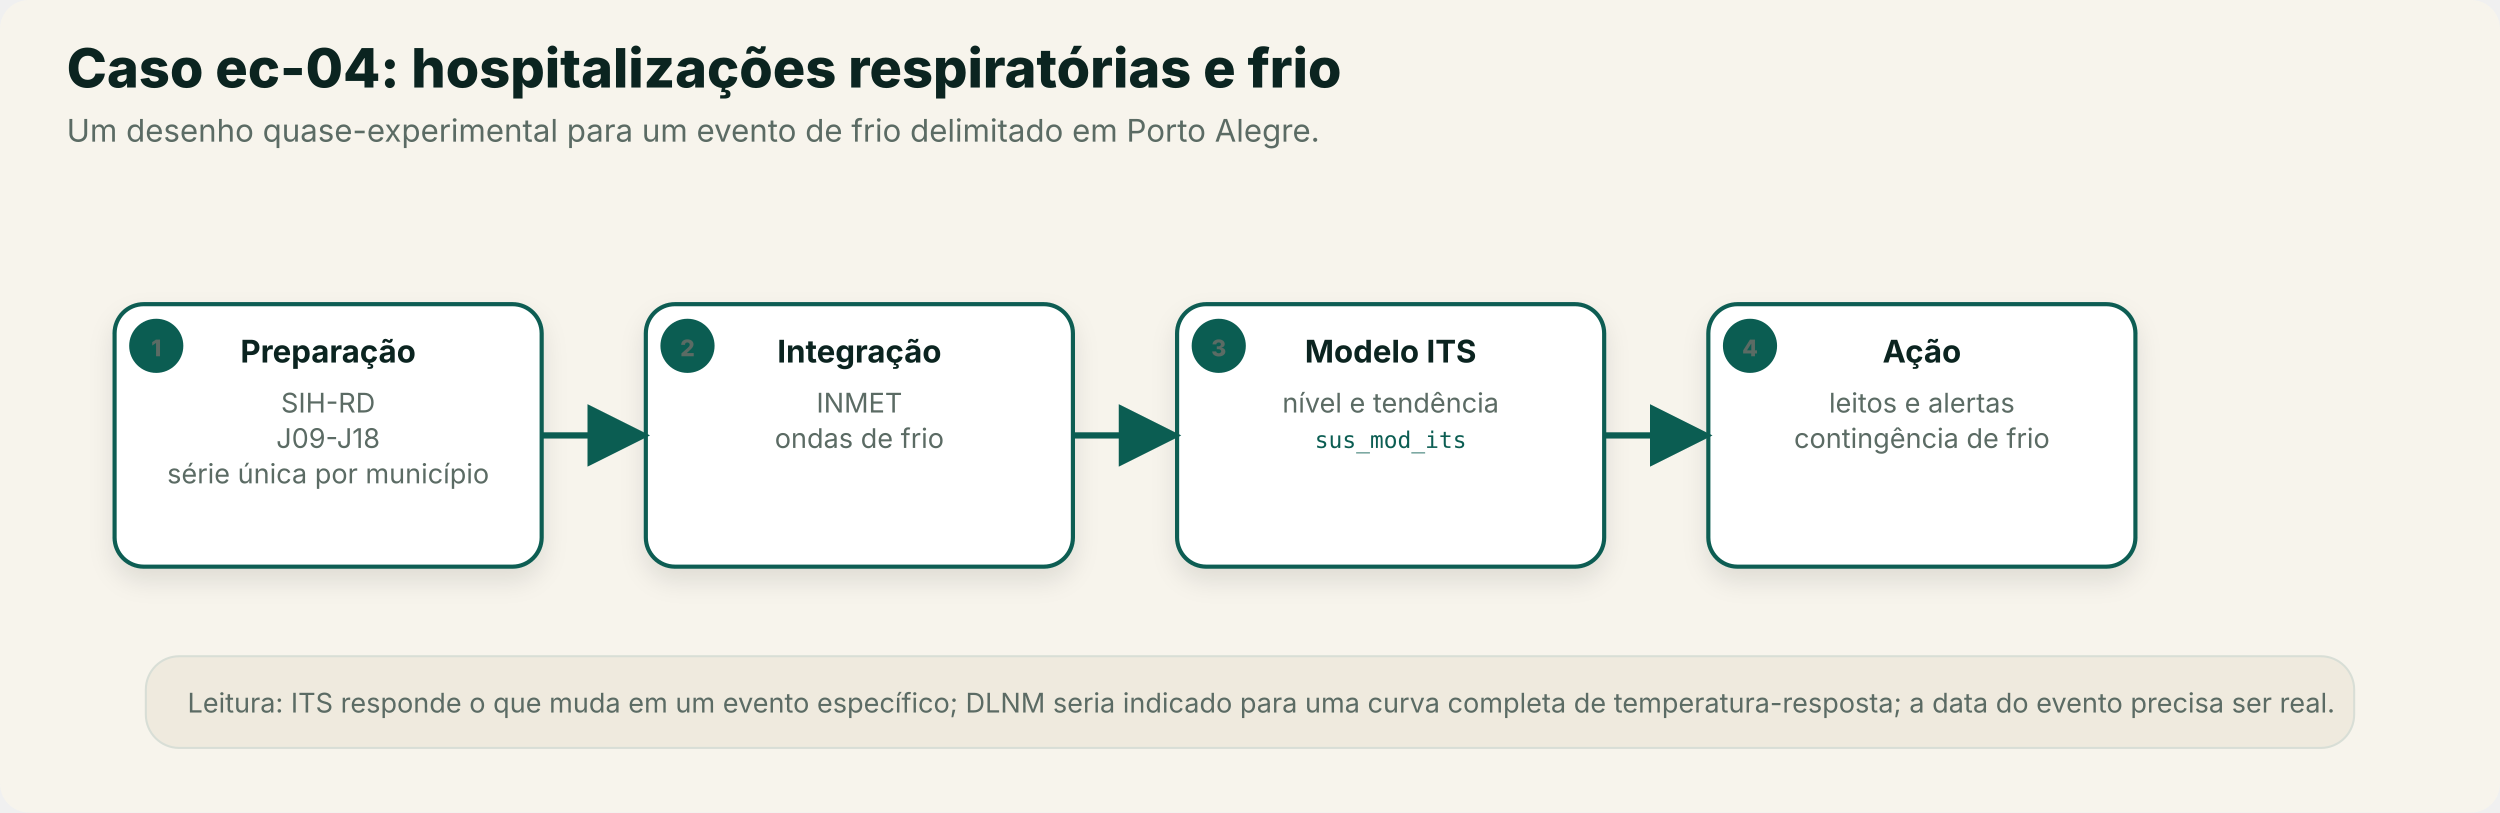
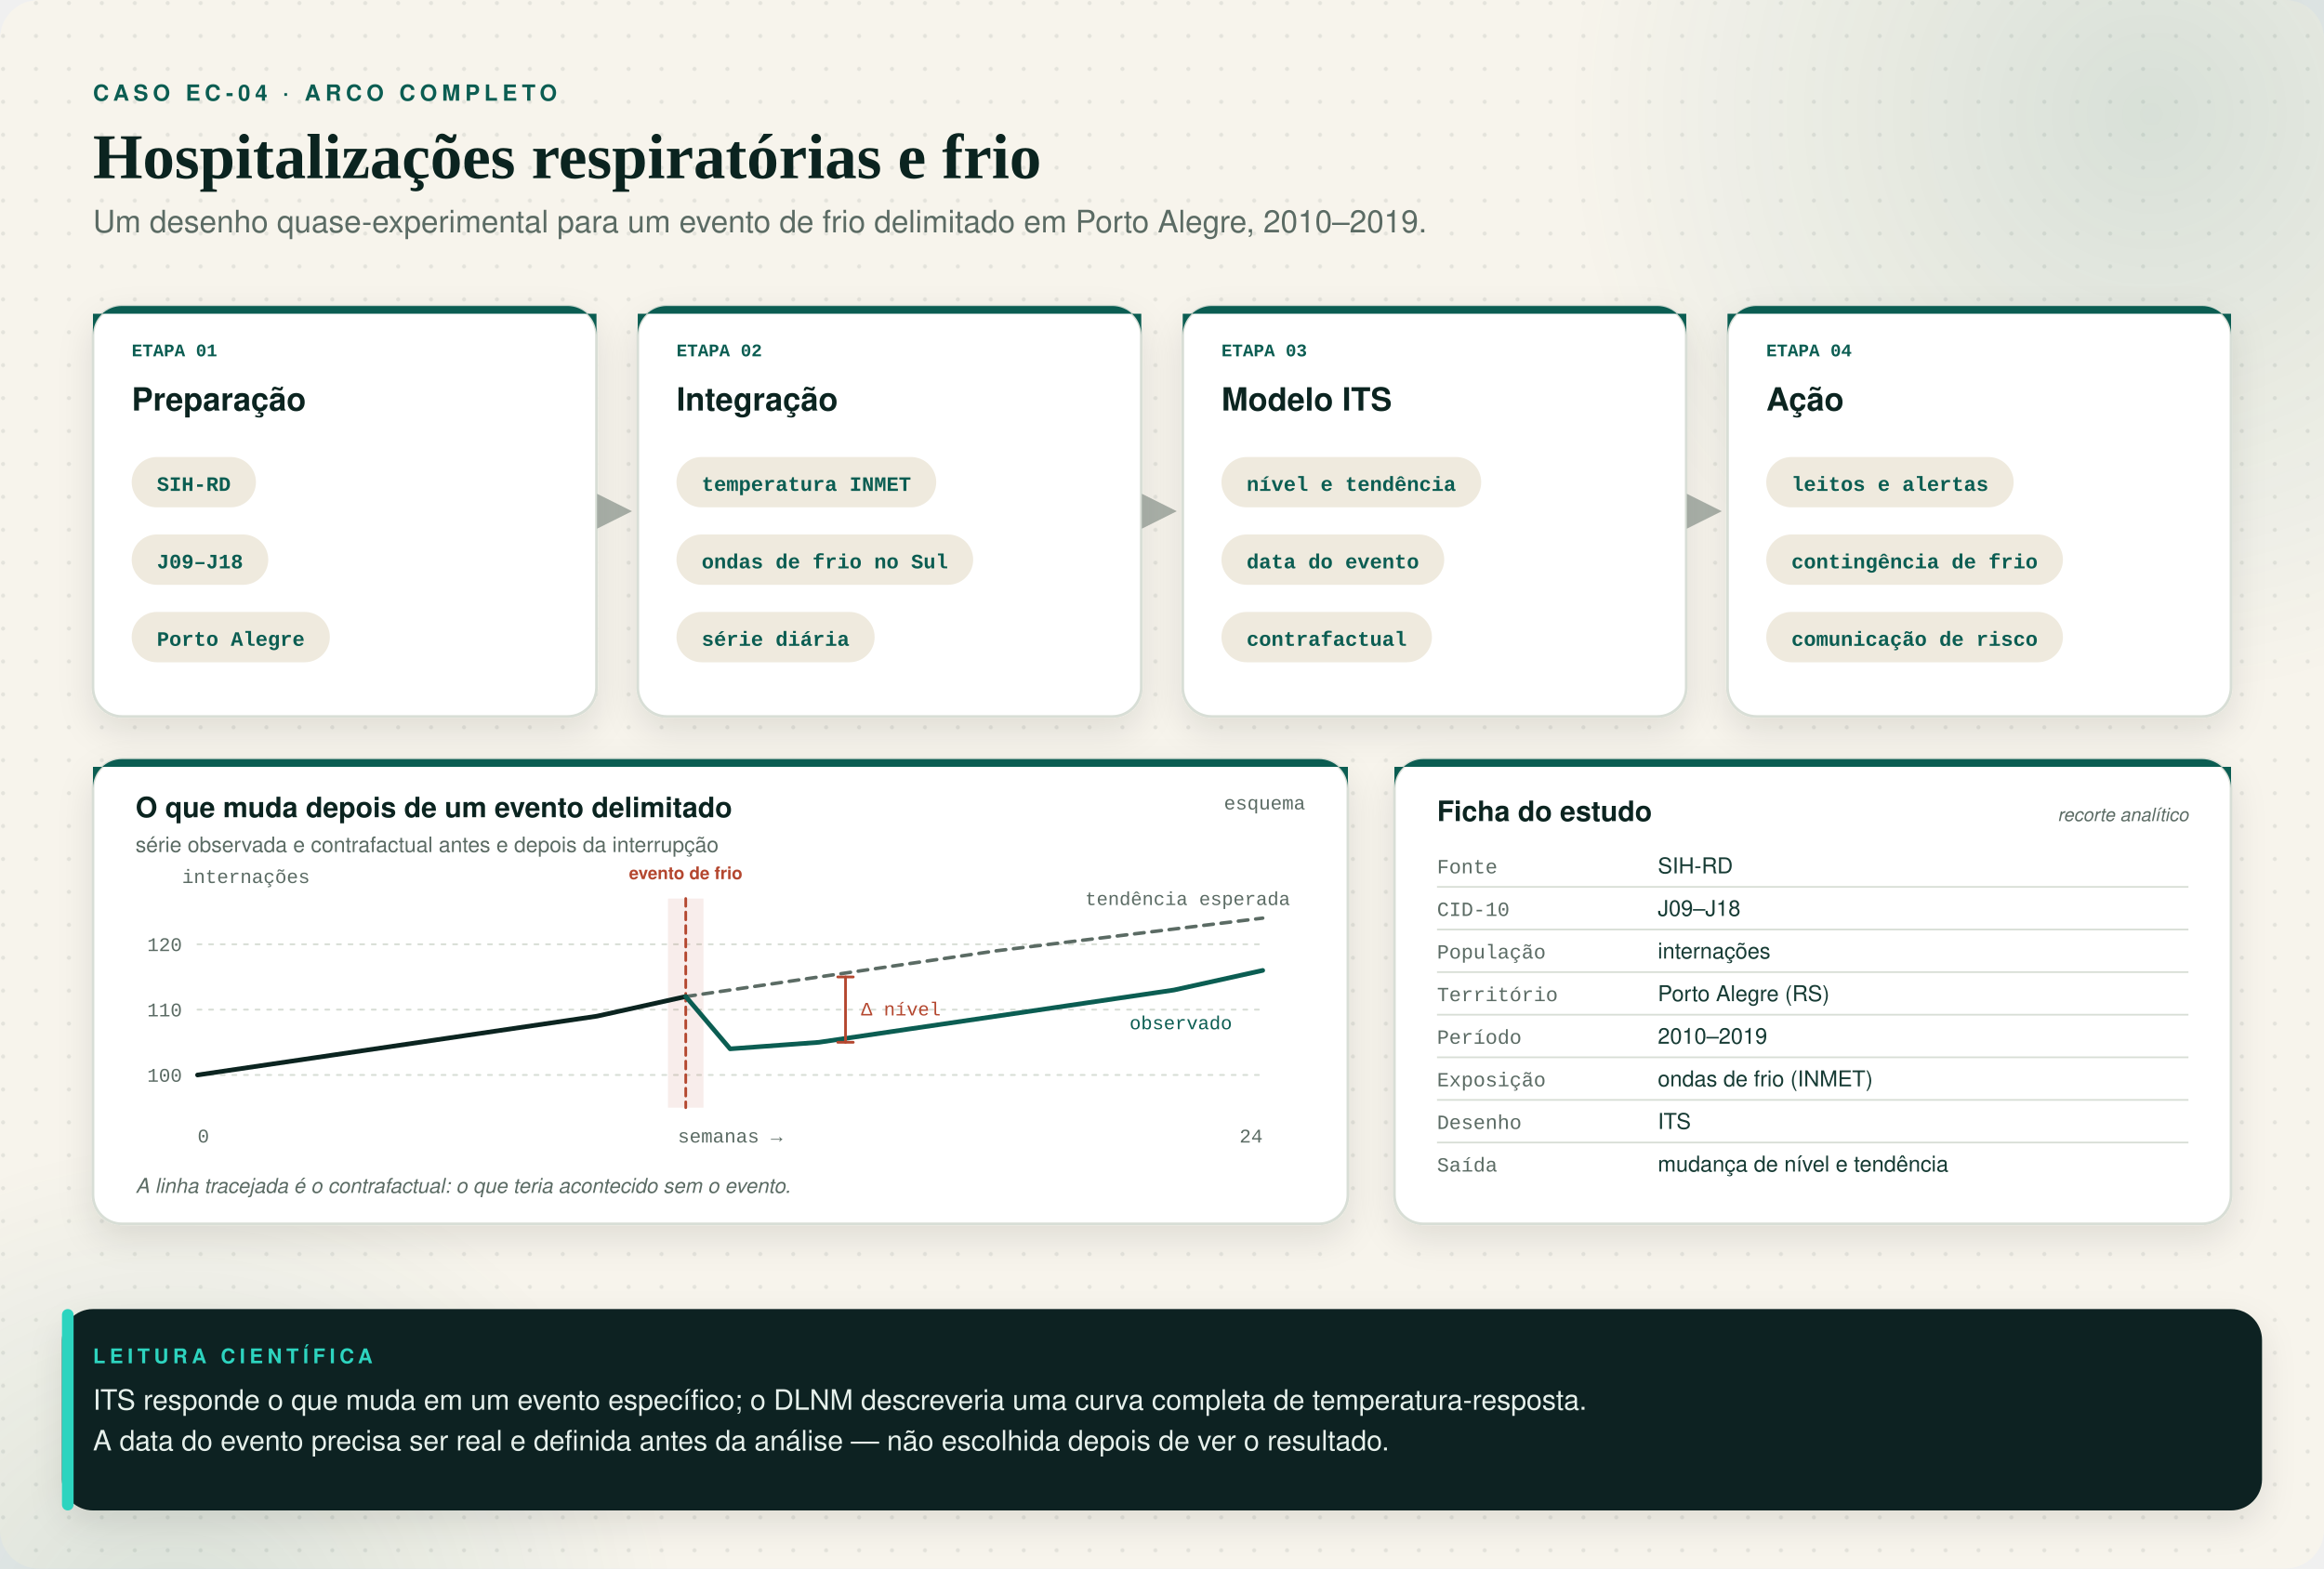
- <svg xmlns="http://www.w3.org/2000/svg" viewBox="0 0 1560 507" font-family="Inter, Helvetica, Arial, sans-serif" role="img" aria-labelledby="title desc">
+ <svg xmlns="http://www.w3.org/2000/svg" viewBox="0 0 1200 810" width="1200" height="810" font-family="'Helvetica Neue', Helvetica, Arial, sans-serif" role="img" aria-labelledby="ttl dsc">
  <defs>
-     <filter id="shadow" x="-10%" y="-20%" width="120%" height="150%">
-       <feDropShadow dx="0" dy="6" stdDeviation="6" flood-color="#0b2420" flood-opacity="0.10" />
+     <filter id="sh" x="-25%" y="-25%" width="150%" height="170%">
+       <feDropShadow dx="0" dy="7" stdDeviation="9" flood-color="#0b2420" flood-opacity="0.10" />
    </filter>
-     <marker id="arrow-teal" markerWidth="10" markerHeight="10" refX="8" refY="5" orient="auto">
+     <filter id="sh-sm" x="-30%" y="-30%" width="160%" height="180%">
+       <feDropShadow dx="0" dy="3" stdDeviation="4" flood-color="#0b2420" flood-opacity="0.09" />
+     </filter>
+     <pattern id="dots" width="17" height="17" patternUnits="userSpaceOnUse">
+       <circle cx="1.6" cy="1.6" r="1.05" fill="#0b2420" opacity="0.085" />
+     </pattern>
+     <radialGradient id="glow" cx="50%" cy="50%" r="50%">
+       <stop offset="0%" stop-color="#0b5d52" stop-opacity="0.13" />
+       <stop offset="100%" stop-color="#0b5d52" stop-opacity="0" />
+     </radialGradient>
+     <linearGradient id="fade-h" x1="0" y1="0" x2="1" y2="0">
+       <stop offset="0%" stop-color="#0b5d52" stop-opacity="0.16" />
+       <stop offset="100%" stop-color="#0b5d52" stop-opacity="0" />
+     </linearGradient>
+     <marker id="ar-teal" markerWidth="10" markerHeight="10" refX="7.6" refY="5" orient="auto">
      <path d="M0,0 L10,5 L0,10 Z" fill="#0e7c6b" />
    </marker>
-     <marker id="arrow-indigo" markerWidth="10" markerHeight="10" refX="8" refY="5" orient="auto">
-       <path d="M0,0 L10,5 L0,10 Z" fill="#0b5d52" />
+     <marker id="ar-forest" markerWidth="10" markerHeight="10" refX="7.6" refY="5" orient="auto">
+       <path d="M0,0 L10,5 L0,10 Z" fill="#1f7a4d" />
    </marker>
-     <marker id="arrow-ink" markerWidth="10" markerHeight="10" refX="8" refY="5" orient="auto">
+     <marker id="ar-ochre" markerWidth="10" markerHeight="10" refX="7.6" refY="5" orient="auto">
+       <path d="M0,0 L10,5 L0,10 Z" fill="#b7791f" />
+     </marker>
+     <marker id="ar-clay" markerWidth="10" markerHeight="10" refX="7.6" refY="5" orient="auto">
+       <path d="M0,0 L10,5 L0,10 Z" fill="#b4472f" />
+     </marker>
+     <marker id="ar-ink" markerWidth="10" markerHeight="10" refX="7.6" refY="5" orient="auto">
      <path d="M0,0 L10,5 L0,10 Z" fill="#0b2420" />
    </marker>
-     <style>
-       .title{font-size:26px;font-weight:800;fill:#0b2420}
-       .subtitle{font-size:15px;fill:#5b6b64}
-       .section{font-size:17px;font-weight:800;fill:#0b2420}
-       .label{font-size:15px;font-weight:750;fill:#0b2420}
-       .small{font-size:13px;fill:#5b6b64}
-       .tiny{font-size:11px;fill:#5b6b64}
-       .mono{font-size:11px;fill:#0b5d52;font-family:"IBM Plex Mono","SF Mono",monospace}
-       .card{fill:#ffffff;stroke:#d8ded6;stroke-width:1.5;filter:url(#shadow)}
-       .note{fill:#efeade;stroke:#d8ded6;stroke-width:1}
-     </style>
+     <marker id="ar-muted" markerWidth="10" markerHeight="10" refX="7.6" refY="5" orient="auto">
+       <path d="M0,0 L10,5 L0,10 Z" fill="#5b6b64" />
+     </marker>
+     <marker id="ar-white" markerWidth="10" markerHeight="10" refX="7.6" refY="5" orient="auto">
+       <path d="M0,0 L10,5 L0,10 Z" fill="#ffffff" />
+     </marker>
+     <marker id="ar-aqua" markerWidth="10" markerHeight="10" refX="7.6" refY="5" orient="auto">
+       <path d="M0,0 L10,5 L0,10 Z" fill="#2dd4bf" />
+     </marker>
  </defs>
-   <rect width="1560" height="507" rx="18" fill="#f7f4ec" />
-   <g transform="scale(1.3)">
-     <text x="32" y="42" class="title">Caso ec-04: hospitalizações respiratórias e frio</text>
-     <text x="32" y="68" class="subtitle">Um desenho quase-experimental para um evento de frio delimitado em Porto Alegre.</text>
-     <rect x="55" y="146" width="205" height="126" rx="14" fill="#ffffff" stroke="#0b5d52" stroke-width="2" filter="url(#shadow)" />
-     <circle cx="75" cy="166" r="13" fill="#0b5d52" />
-     <text x="75" y="171" class="tiny" text-anchor="middle" fill="#fff" font-weight="800">1</text>
-     <text x="157.5" y="174" class="label" text-anchor="middle">Preparação</text>
-     <text x="157.5" y="198" class="small" text-anchor="middle">SIH-RD</text>
-     <text x="157.5" y="215" class="small" text-anchor="middle">J09-J18</text>
-     <text x="157.5" y="232" class="small" text-anchor="middle">série única por município</text>
-     <rect x="310" y="146" width="205" height="126" rx="14" fill="#ffffff" stroke="#0b5d52" stroke-width="2" filter="url(#shadow)" />
-     <circle cx="330" cy="166" r="13" fill="#0b5d52" />
-     <text x="330" y="171" class="tiny" text-anchor="middle" fill="#fff" font-weight="800">2</text>
-     <text x="412.5" y="174" class="label" text-anchor="middle">Integração</text>
-     <text x="412.5" y="198" class="small" text-anchor="middle">INMET</text>
-     <text x="412.5" y="215" class="small" text-anchor="middle">ondas de frio</text>
-     <rect x="565" y="146" width="205" height="126" rx="14" fill="#ffffff" stroke="#0b5d52" stroke-width="2" filter="url(#shadow)" />
-     <circle cx="585" cy="166" r="13" fill="#0b5d52" />
-     <text x="585" y="171" class="tiny" text-anchor="middle" fill="#fff" font-weight="800">3</text>
-     <text x="667.5" y="174" class="label" text-anchor="middle">Modelo ITS</text>
-     <text x="667.5" y="198" class="small" text-anchor="middle">nível e tendência</text>
-     <text x="667.5" y="215" class="mono" text-anchor="middle">sus_mod_its</text>
-     <rect x="820" y="146" width="205" height="126" rx="14" fill="#ffffff" stroke="#0b5d52" stroke-width="2" filter="url(#shadow)" />
-     <circle cx="840" cy="166" r="13" fill="#0b5d52" />
-     <text x="840" y="171" class="tiny" text-anchor="middle" fill="#fff" font-weight="800">4</text>
-     <text x="922.5" y="174" class="label" text-anchor="middle">Ação</text>
-     <text x="922.5" y="198" class="small" text-anchor="middle">leitos e alertas</text>
-     <text x="922.5" y="215" class="small" text-anchor="middle">contingência de frio</text>
-     <path d="M260,209 L306,209" stroke="#0b5d52" stroke-width="3" fill="none" marker-end="url(#arrow-indigo)" />
-     <path d="M515,209 L561,209" stroke="#0b5d52" stroke-width="3" fill="none" marker-end="url(#arrow-indigo)" />
-     <path d="M770,209 L816,209" stroke="#0b5d52" stroke-width="3" fill="none" marker-end="url(#arrow-indigo)" />
-     <rect x="70" y="315" width="1060" height="44" rx="16" fill="#efeade" stroke="#d8ded6" />
-     <text x="90" y="342" class="small">Leitura: ITS responde o que muda em um evento específico; DLNM seria indicado para uma curva completa de temperatura-resposta; a data do evento precisa ser real.</text>
-   </g>
+   <rect width="1200" height="810" rx="20" fill="#f7f4ec" />
+   <rect width="1200" height="810" rx="20" fill="url(#dots)" />
+   <circle cx="1110" cy="60" r="300" fill="url(#glow)" />
+   <circle cx="90" cy="850" r="260" fill="url(#glow)" />
+   <text x="48" y="52" font-size="11.5" fill="#0b5d52" font-weight="700" font-family="'Helvetica Neue', Helvetica, Arial, sans-serif" letter-spacing="2.4">CASO EC-04 · ARCO COMPLETO</text>
+   <text x="48" y="92" font-size="33" fill="#0b2420" font-weight="700" font-family="Georgia, 'Iowan Old Style', 'Times New Roman', serif">Hospitalizações respiratórias e frio</text>
+   <text x="48" y="120" font-size="16" fill="#5b6b64" font-weight="400" font-family="'Helvetica Neue', Helvetica, Arial, sans-serif">Um desenho quase-experimental para um evento de frio delimitado em Porto Alegre, 2010–2019.</text>
+   <rect x="48" y="158" width="260" height="212" rx="15" fill="#ffffff" stroke="#d8ded6" stroke-width="1.4" filter="url(#sh)" />
+   <path d="M48,173 A15,15 0 0 1 63,158 L293,158 A15,15 0 0 1 308,173 L308,162 L48,162 Z" fill="#0b5d52" />
+   <text x="68" y="184" font-size="9.2" fill="#0b5d52" font-weight="700" font-family="'SF Mono', Menlo, Consolas, 'Liberation Mono', monospace">ETAPA 01</text>
+   <text x="68" y="212" font-size="16.5" fill="#0b2420" font-weight="700" font-family="'Helvetica Neue', Helvetica, Arial, sans-serif">Preparação</text>
+   <rect x="68" y="236" width="64.16" height="26" rx="13" fill="#efeade" stroke="none" stroke-width="1.4" />
+   <text x="81" y="253.5" font-size="10.6" fill="#0b5d52" font-weight="600" font-family="'SF Mono', Menlo, Consolas, 'Liberation Mono', monospace">SIH-RD</text>
+   <rect x="68" y="276" width="70.52" height="26" rx="13" fill="#efeade" stroke="none" stroke-width="1.4" />
+   <text x="81" y="293.5" font-size="10.6" fill="#0b5d52" font-weight="600" font-family="'SF Mono', Menlo, Consolas, 'Liberation Mono', monospace">J09–J18</text>
+   <rect x="68" y="316" width="102.32" height="26" rx="13" fill="#efeade" stroke="none" stroke-width="1.4" />
+   <text x="81" y="333.5" font-size="10.6" fill="#0b5d52" font-weight="600" font-family="'SF Mono', Menlo, Consolas, 'Liberation Mono', monospace">Porto Alegre</text>
+   <path d="M312,264.0 h10" stroke="#5b6b64" stroke-width="1.8" fill="none" stroke-linecap="round" stroke-linejoin="round" opacity="0.5" marker-end="url(#ar-muted)" />
+   <rect x="329.3" y="158" width="260" height="212" rx="15" fill="#ffffff" stroke="#d8ded6" stroke-width="1.4" filter="url(#sh)" />
+   <path d="M329.3,173 A15,15 0 0 1 344.3,158 L574.3,158 A15,15 0 0 1 589.3,173 L589.3,162 L329.3,162 Z" fill="#0b5d52" />
+   <text x="349.3" y="184" font-size="9.2" fill="#0b5d52" font-weight="700" font-family="'SF Mono', Menlo, Consolas, 'Liberation Mono', monospace">ETAPA 02</text>
+   <text x="349.3" y="212" font-size="16.5" fill="#0b2420" font-weight="700" font-family="'Helvetica Neue', Helvetica, Arial, sans-serif">Integração</text>
+   <rect x="349.3" y="236" width="134.12" height="26" rx="13" fill="#efeade" stroke="none" stroke-width="1.4" />
+   <text x="362.3" y="253.5" font-size="10.6" fill="#0b5d52" font-weight="600" font-family="'SF Mono', Menlo, Consolas, 'Liberation Mono', monospace">temperatura INMET</text>
+   <rect x="349.3" y="276" width="153.2" height="26" rx="13" fill="#efeade" stroke="none" stroke-width="1.4" />
+   <text x="362.3" y="293.5" font-size="10.6" fill="#0b5d52" font-weight="600" font-family="'SF Mono', Menlo, Consolas, 'Liberation Mono', monospace">ondas de frio no Sul</text>
+   <rect x="349.3" y="316" width="102.32" height="26" rx="13" fill="#efeade" stroke="none" stroke-width="1.4" />
+   <text x="362.3" y="333.5" font-size="10.6" fill="#0b5d52" font-weight="600" font-family="'SF Mono', Menlo, Consolas, 'Liberation Mono', monospace">série diária</text>
+   <path d="M593.3,264.0 h10" stroke="#5b6b64" stroke-width="1.8" fill="none" stroke-linecap="round" stroke-linejoin="round" opacity="0.5" marker-end="url(#ar-muted)" />
+   <rect x="610.7" y="158" width="260" height="212" rx="15" fill="#ffffff" stroke="#d8ded6" stroke-width="1.4" filter="url(#sh)" />
+   <path d="M610.7,173 A15,15 0 0 1 625.7,158 L855.7,158 A15,15 0 0 1 870.7,173 L870.7,162 L610.7,162 Z" fill="#0b5d52" />
+   <text x="630.7" y="184" font-size="9.2" fill="#0b5d52" font-weight="700" font-family="'SF Mono', Menlo, Consolas, 'Liberation Mono', monospace">ETAPA 03</text>
+   <text x="630.7" y="212" font-size="16.5" fill="#0b2420" font-weight="700" font-family="'Helvetica Neue', Helvetica, Arial, sans-serif">Modelo ITS</text>
+   <rect x="630.7" y="236" width="134.12" height="26" rx="13" fill="#efeade" stroke="none" stroke-width="1.4" />
+   <text x="643.7" y="253.5" font-size="10.6" fill="#0b5d52" font-weight="600" font-family="'SF Mono', Menlo, Consolas, 'Liberation Mono', monospace">nível e tendência</text>
+   <rect x="630.7" y="276" width="115.04" height="26" rx="13" fill="#efeade" stroke="none" stroke-width="1.4" />
+   <text x="643.7" y="293.5" font-size="10.6" fill="#0b5d52" font-weight="600" font-family="'SF Mono', Menlo, Consolas, 'Liberation Mono', monospace">data do evento</text>
+   <rect x="630.7" y="316" width="108.68" height="26" rx="13" fill="#efeade" stroke="none" stroke-width="1.4" />
+   <text x="643.7" y="333.5" font-size="10.6" fill="#0b5d52" font-weight="600" font-family="'SF Mono', Menlo, Consolas, 'Liberation Mono', monospace">contrafactual</text>
+   <path d="M874.7,264.0 h10" stroke="#5b6b64" stroke-width="1.8" fill="none" stroke-linecap="round" stroke-linejoin="round" opacity="0.5" marker-end="url(#ar-muted)" />
+   <rect x="892" y="158" width="260" height="212" rx="15" fill="#ffffff" stroke="#d8ded6" stroke-width="1.4" filter="url(#sh)" />
+   <path d="M892,173 A15,15 0 0 1 907,158 L1137,158 A15,15 0 0 1 1152,173 L1152,162 L892,162 Z" fill="#0b5d52" />
+   <text x="912" y="184" font-size="9.2" fill="#0b5d52" font-weight="700" font-family="'SF Mono', Menlo, Consolas, 'Liberation Mono', monospace">ETAPA 04</text>
+   <text x="912" y="212" font-size="16.5" fill="#0b2420" font-weight="700" font-family="'Helvetica Neue', Helvetica, Arial, sans-serif">Ação</text>
+   <rect x="912" y="236" width="127.76" height="26" rx="13" fill="#efeade" stroke="none" stroke-width="1.4" />
+   <text x="925" y="253.5" font-size="10.6" fill="#0b5d52" font-weight="600" font-family="'SF Mono', Menlo, Consolas, 'Liberation Mono', monospace">leitos e alertas</text>
+   <rect x="912" y="276" width="153.2" height="26" rx="13" fill="#efeade" stroke="none" stroke-width="1.4" />
+   <text x="925" y="293.5" font-size="10.6" fill="#0b5d52" font-weight="600" font-family="'SF Mono', Menlo, Consolas, 'Liberation Mono', monospace">contingência de frio</text>
+   <rect x="912" y="316" width="153.2" height="26" rx="13" fill="#efeade" stroke="none" stroke-width="1.4" />
+   <text x="925" y="333.5" font-size="10.6" fill="#0b5d52" font-weight="600" font-family="'SF Mono', Menlo, Consolas, 'Liberation Mono', monospace">comunicação de risco</text>
+   <rect x="48" y="392" width="648" height="240" rx="15" fill="#ffffff" stroke="#d8ded6" stroke-width="1.4" filter="url(#sh)" />
+   <path d="M48,407 A15,15 0 0 1 63,392 L681,392 A15,15 0 0 1 696,407 L696,396 L48,396 Z" fill="#0b5d52" />
+   <text x="70" y="422" font-size="14.5" fill="#0b2420" font-weight="700" font-family="'Helvetica Neue', Helvetica, Arial, sans-serif">O que muda depois de um evento delimitado</text>
+   <text x="70" y="440" font-size="11" fill="#5b6b64" font-weight="400" font-family="'Helvetica Neue', Helvetica, Arial, sans-serif">série observada e contrafactual antes e depois da interrupção</text>
+   <text x="674" y="418" font-size="10" fill="#5b6b64" font-weight="400" font-family="'SF Mono', Menlo, Consolas, 'Liberation Mono', monospace" text-anchor="end">esquema</text>
+   <rect x="720" y="392" width="432" height="240" rx="15" fill="#ffffff" stroke="#d8ded6" stroke-width="1.4" filter="url(#sh)" />
+   <path d="M720,407 A15,15 0 0 1 735,392 L1137,392 A15,15 0 0 1 1152,407 L1152,396 L720,396 Z" fill="#0b5d52" />
+   <text x="742" y="424" font-size="14.5" fill="#0b2420" font-weight="700" font-family="'Helvetica Neue', Helvetica, Arial, sans-serif">Ficha do estudo</text>
+   <text x="1130" y="424" font-size="9.5" fill="#5b6b64" font-weight="400" font-family="'Helvetica Neue', Helvetica, Arial, sans-serif" text-anchor="end" font-style="italic">recorte analítico</text>
+   <text x="742" y="451" font-size="10.4" fill="#5b6b64" font-weight="400" font-family="'SF Mono', Menlo, Consolas, 'Liberation Mono', monospace">Fonte</text>
+   <text x="856" y="451" font-size="11.3" fill="#163b34" font-weight="400" font-family="'Helvetica Neue', Helvetica, Arial, sans-serif">SIH-RD</text>
+   <path d="M742,458 H1130" stroke="#d8ded6" stroke-width="0.9" />
+   <text x="742" y="473" font-size="10.4" fill="#5b6b64" font-weight="400" font-family="'SF Mono', Menlo, Consolas, 'Liberation Mono', monospace">CID-10</text>
+   <text x="856" y="473" font-size="11.3" fill="#163b34" font-weight="400" font-family="'Helvetica Neue', Helvetica, Arial, sans-serif">J09–J18</text>
+   <path d="M742,480 H1130" stroke="#d8ded6" stroke-width="0.9" />
+   <text x="742" y="495" font-size="10.4" fill="#5b6b64" font-weight="400" font-family="'SF Mono', Menlo, Consolas, 'Liberation Mono', monospace">População</text>
+   <text x="856" y="495" font-size="11.3" fill="#163b34" font-weight="400" font-family="'Helvetica Neue', Helvetica, Arial, sans-serif">internações</text>
+   <path d="M742,502 H1130" stroke="#d8ded6" stroke-width="0.9" />
+   <text x="742" y="517" font-size="10.4" fill="#5b6b64" font-weight="400" font-family="'SF Mono', Menlo, Consolas, 'Liberation Mono', monospace">Território</text>
+   <text x="856" y="517" font-size="11.3" fill="#163b34" font-weight="400" font-family="'Helvetica Neue', Helvetica, Arial, sans-serif">Porto Alegre (RS)</text>
+   <path d="M742,524 H1130" stroke="#d8ded6" stroke-width="0.9" />
+   <text x="742" y="539" font-size="10.4" fill="#5b6b64" font-weight="400" font-family="'SF Mono', Menlo, Consolas, 'Liberation Mono', monospace">Período</text>
+   <text x="856" y="539" font-size="11.3" fill="#163b34" font-weight="400" font-family="'Helvetica Neue', Helvetica, Arial, sans-serif">2010–2019</text>
+   <path d="M742,546 H1130" stroke="#d8ded6" stroke-width="0.9" />
+   <text x="742" y="561" font-size="10.4" fill="#5b6b64" font-weight="400" font-family="'SF Mono', Menlo, Consolas, 'Liberation Mono', monospace">Exposição</text>
+   <text x="856" y="561" font-size="11.3" fill="#163b34" font-weight="400" font-family="'Helvetica Neue', Helvetica, Arial, sans-serif">ondas de frio (INMET)</text>
+   <path d="M742,568 H1130" stroke="#d8ded6" stroke-width="0.9" />
+   <text x="742" y="583" font-size="10.4" fill="#5b6b64" font-weight="400" font-family="'SF Mono', Menlo, Consolas, 'Liberation Mono', monospace">Desenho</text>
+   <text x="856" y="583" font-size="11.3" fill="#163b34" font-weight="400" font-family="'Helvetica Neue', Helvetica, Arial, sans-serif">ITS</text>
+   <path d="M742,590 H1130" stroke="#d8ded6" stroke-width="0.9" />
+   <text x="742" y="605" font-size="10.4" fill="#5b6b64" font-weight="400" font-family="'SF Mono', Menlo, Consolas, 'Liberation Mono', monospace">Saída</text>
+   <text x="856" y="605" font-size="11.3" fill="#163b34" font-weight="400" font-family="'Helvetica Neue', Helvetica, Arial, sans-serif">mudança de nível e tendência</text>
+   <rect x="32" y="676" width="1136" height="104" rx="16" fill="#0b2420" filter="url(#sh)" />
+   <rect x="32" y="676" width="6" height="104" rx="3" fill="#2dd4bf" />
+   <text x="48" y="704" font-size="10.5" fill="#2dd4bf" font-weight="700" font-family="'Helvetica Neue', Helvetica, Arial, sans-serif" letter-spacing="2.2">LEITURA CIENTÍFICA</text>
+   <text x="48" y="728" font-size="14.5" fill="#e7f1ec" font-weight="400" font-family="'Helvetica Neue', Helvetica, Arial, sans-serif">ITS responde o que muda em um evento específico; o DLNM descreveria uma curva completa de temperatura-resposta.</text>
+   <text x="48" y="749" font-size="14.5" fill="#e7f1ec" font-weight="400" font-family="'Helvetica Neue', Helvetica, Arial, sans-serif">A data do evento precisa ser real e definida antes da análise — não escolhida depois de ver o resultado.</text>
+   <path d="M102,555.125 H652" stroke="#d8ded6" stroke-width="1" fill="none" stroke-linecap="round" stroke-linejoin="round" stroke-dasharray="2 4" />
+   <text x="94" y="558.625" font-size="10" fill="#5b6b64" font-weight="400" font-family="'SF Mono', Menlo, Consolas, 'Liberation Mono', monospace" text-anchor="end">100</text>
+   <path d="M102,521.375 H652" stroke="#d8ded6" stroke-width="1" fill="none" stroke-linecap="round" stroke-linejoin="round" stroke-dasharray="2 4" />
+   <text x="94" y="524.875" font-size="10" fill="#5b6b64" font-weight="400" font-family="'SF Mono', Menlo, Consolas, 'Liberation Mono', monospace" text-anchor="end">110</text>
+   <path d="M102,487.625 H652" stroke="#d8ded6" stroke-width="1" fill="none" stroke-linecap="round" stroke-linejoin="round" stroke-dasharray="2 4" />
+   <text x="94" y="491.125" font-size="10" fill="#5b6b64" font-weight="400" font-family="'SF Mono', Menlo, Consolas, 'Liberation Mono', monospace" text-anchor="end">120</text>
+   <text x="94" y="456" font-size="10" fill="#5b6b64" font-weight="400" font-family="'SF Mono', Menlo, Consolas, 'Liberation Mono', monospace">internações</text>
+   <rect x="344.917" y="464" width="18.333" height="108" rx="0" fill="#b4472f" opacity="0.1" />
+   <path d="M354.083,464 V572" stroke="#b4472f" stroke-width="1.4" fill="none" stroke-linecap="round" stroke-linejoin="round" stroke-dasharray="4 3" />
+   <text x="354.083" y="454" font-size="9" fill="#b4472f" font-weight="700" font-family="'Helvetica Neue', Helvetica, Arial, sans-serif" text-anchor="middle">evento de frio</text>
+   <path d="M354.083,514.625 L422.833,504.5 L514.5,491.0 L652.0,474.125" stroke="#5b6b64" stroke-width="1.8" fill="none" stroke-linecap="round" stroke-linejoin="round" stroke-dasharray="5 4" />
+   <path d="M102.0,555.125 L170.75,545.0 L239.5,534.875 L308.25,524.75 L354.083,514.625" stroke="#0b2420" stroke-width="2.4" fill="none" stroke-linecap="round" stroke-linejoin="round" />
+   <path d="M354.083,514.625 L377.0,541.625 L422.833,538.25 L468.667,531.5 L514.5,524.75 L560.333,518.0 L606.167,511.25 L652.0,501.125" stroke="#0b5d52" stroke-width="2.4" fill="none" stroke-linecap="round" stroke-linejoin="round" />
+   <path d="M436.583,538.25 V504.5" stroke="#b4472f" stroke-width="1.4" fill="none" stroke-linecap="round" stroke-linejoin="round" />
+   <path d="M432.583,538.25 H440.583" stroke="#b4472f" stroke-width="1.4" fill="none" stroke-linecap="round" stroke-linejoin="round" />
+   <path d="M432.583,504.5 H440.583" stroke="#b4472f" stroke-width="1.4" fill="none" stroke-linecap="round" stroke-linejoin="round" />
+   <text x="444.583" y="524.375" font-size="9.8" fill="#b4472f" font-weight="400" font-family="'SF Mono', Menlo, Consolas, 'Liberation Mono', monospace">Δ nível</text>
+   <text x="560.333" y="467.375" font-size="9.8" fill="#5b6b64" font-weight="400" font-family="'SF Mono', Menlo, Consolas, 'Liberation Mono', monospace">tendência esperada</text>
+   <text x="583.25" y="531.5" font-size="9.8" fill="#0b5d52" font-weight="400" font-family="'SF Mono', Menlo, Consolas, 'Liberation Mono', monospace">observado</text>
+   <text x="102" y="590" font-size="10" fill="#5b6b64" font-weight="400" font-family="'SF Mono', Menlo, Consolas, 'Liberation Mono', monospace">0</text>
+   <text x="377.0" y="590" font-size="10" fill="#5b6b64" font-weight="400" font-family="'SF Mono', Menlo, Consolas, 'Liberation Mono', monospace" text-anchor="middle">semanas →</text>
+   <text x="652" y="590" font-size="10" fill="#5b6b64" font-weight="400" font-family="'SF Mono', Menlo, Consolas, 'Liberation Mono', monospace" text-anchor="end">24</text>
+   <text x="70" y="616" font-size="10.6" fill="#5b6b64" font-weight="400" font-family="'Helvetica Neue', Helvetica, Arial, sans-serif" font-style="italic">A linha tracejada é o contrafactual: o que teria acontecido sem o evento.</text>
</svg>
